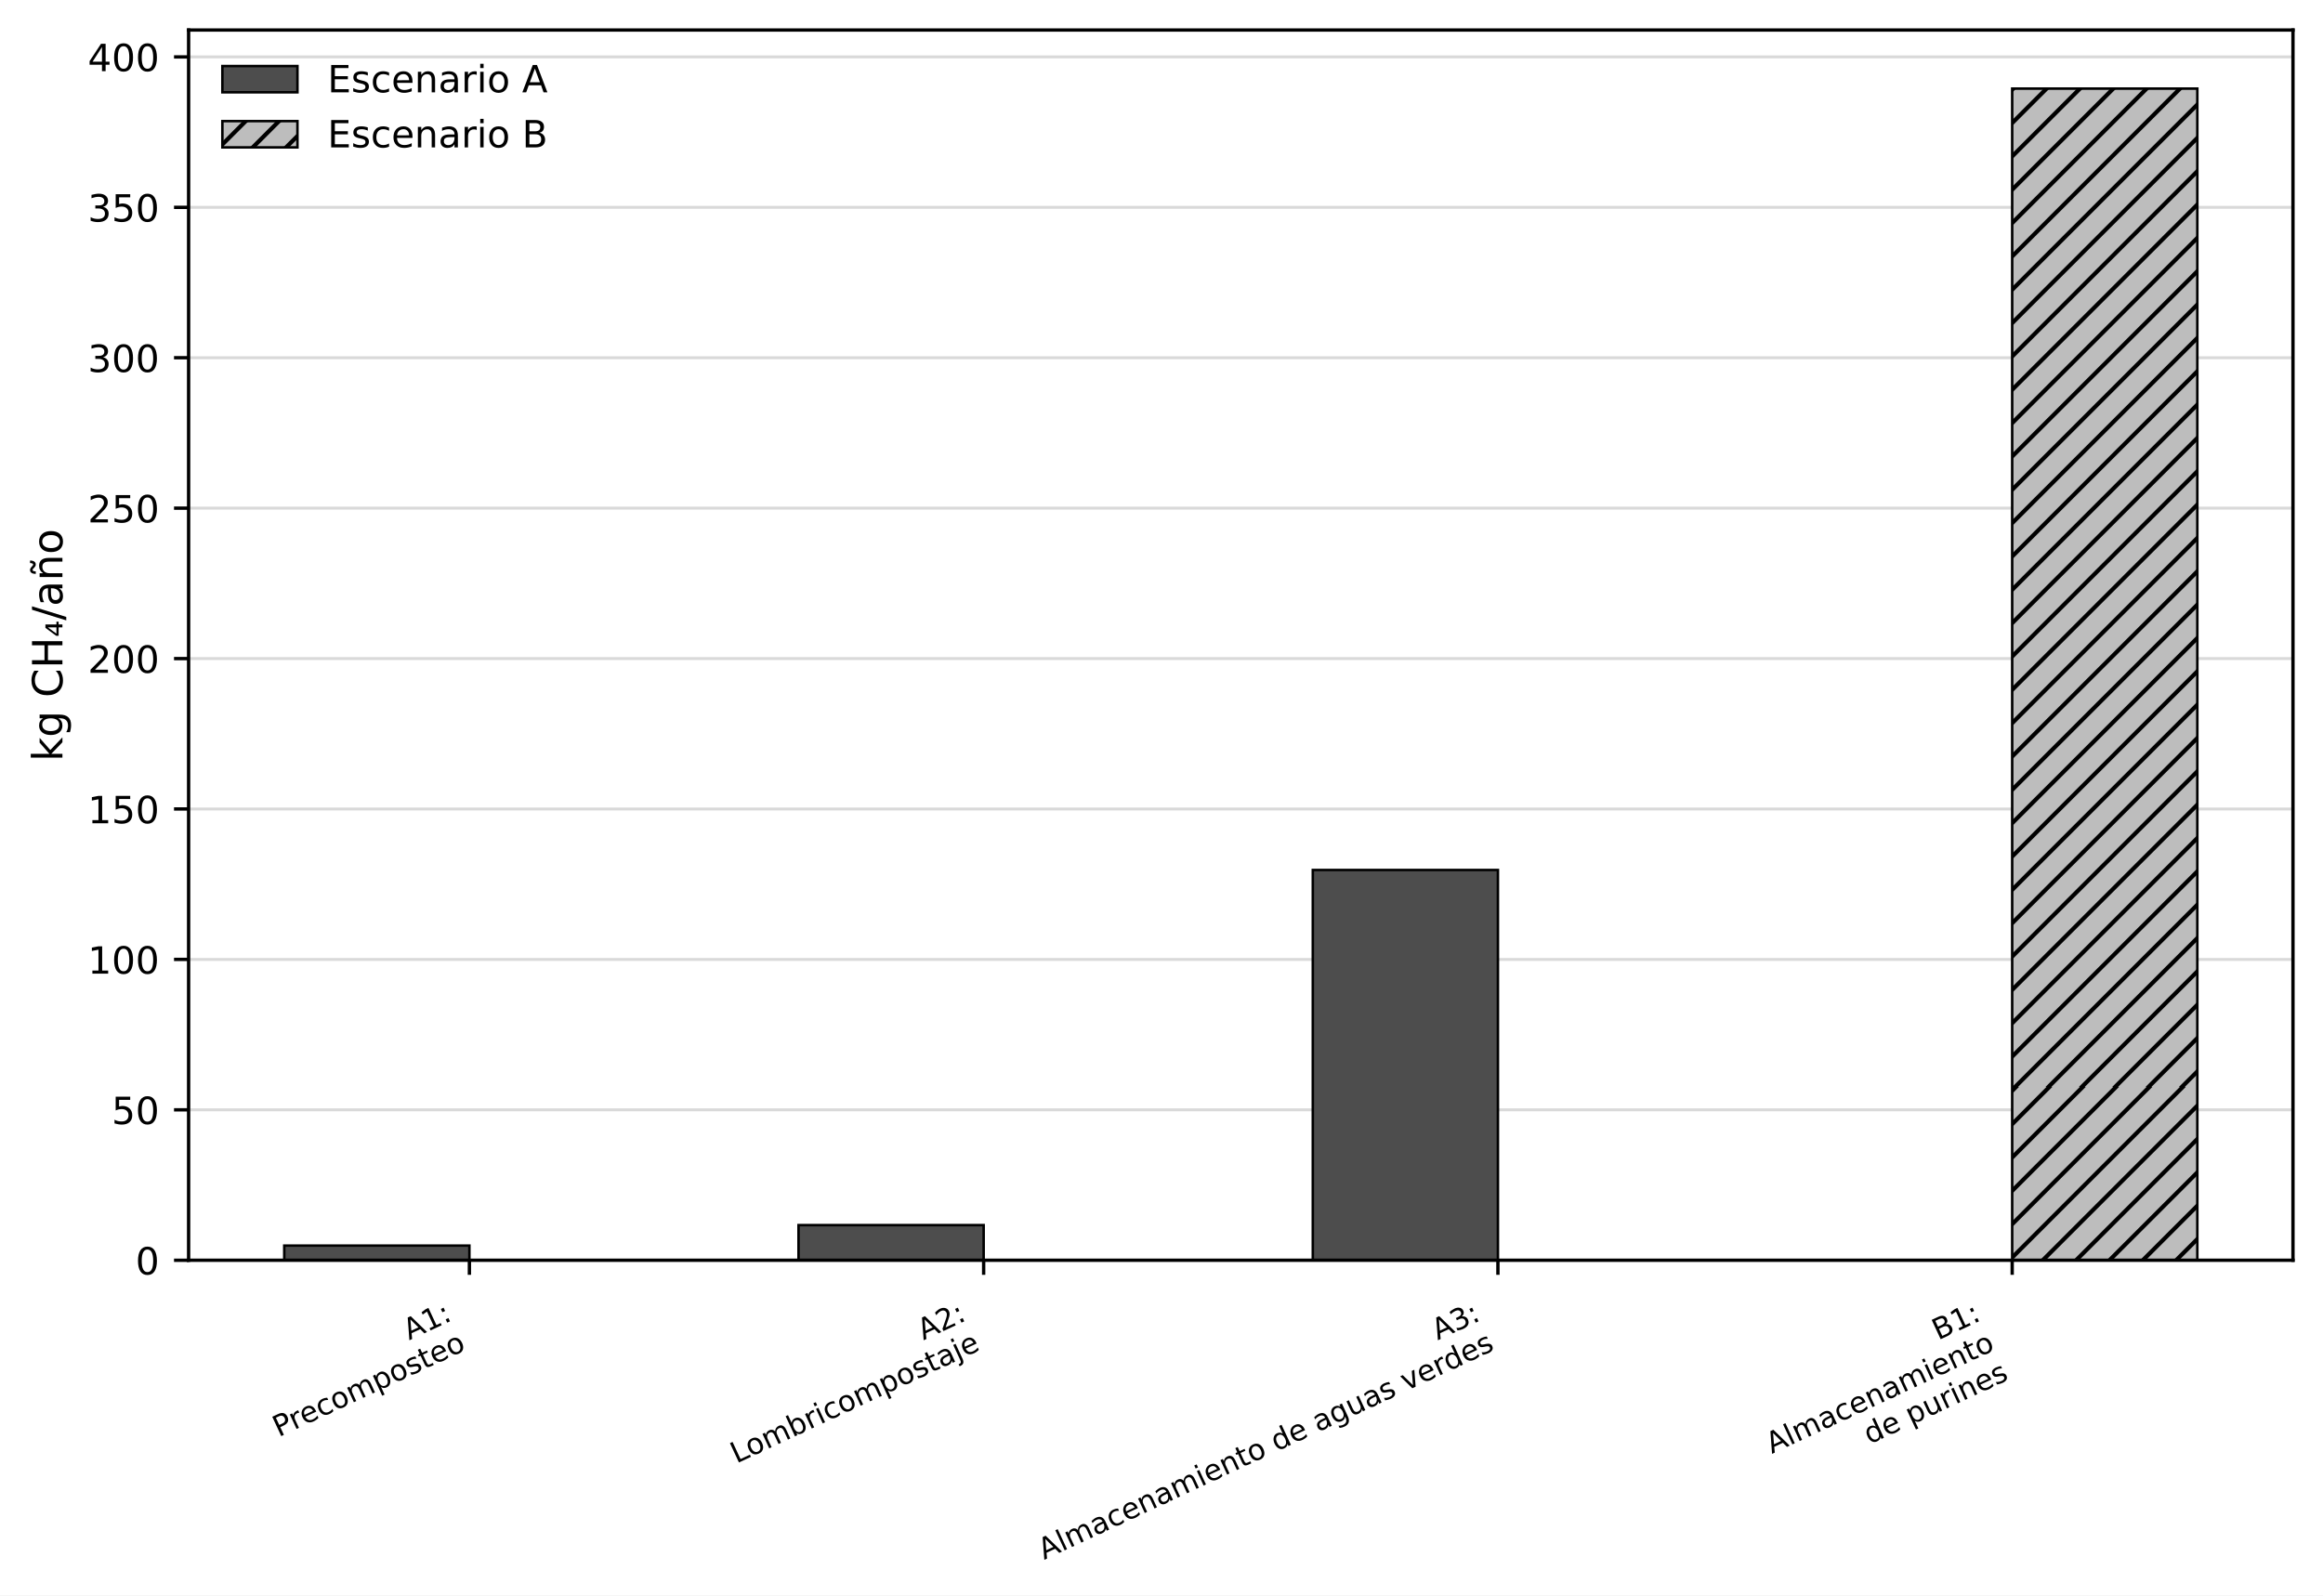
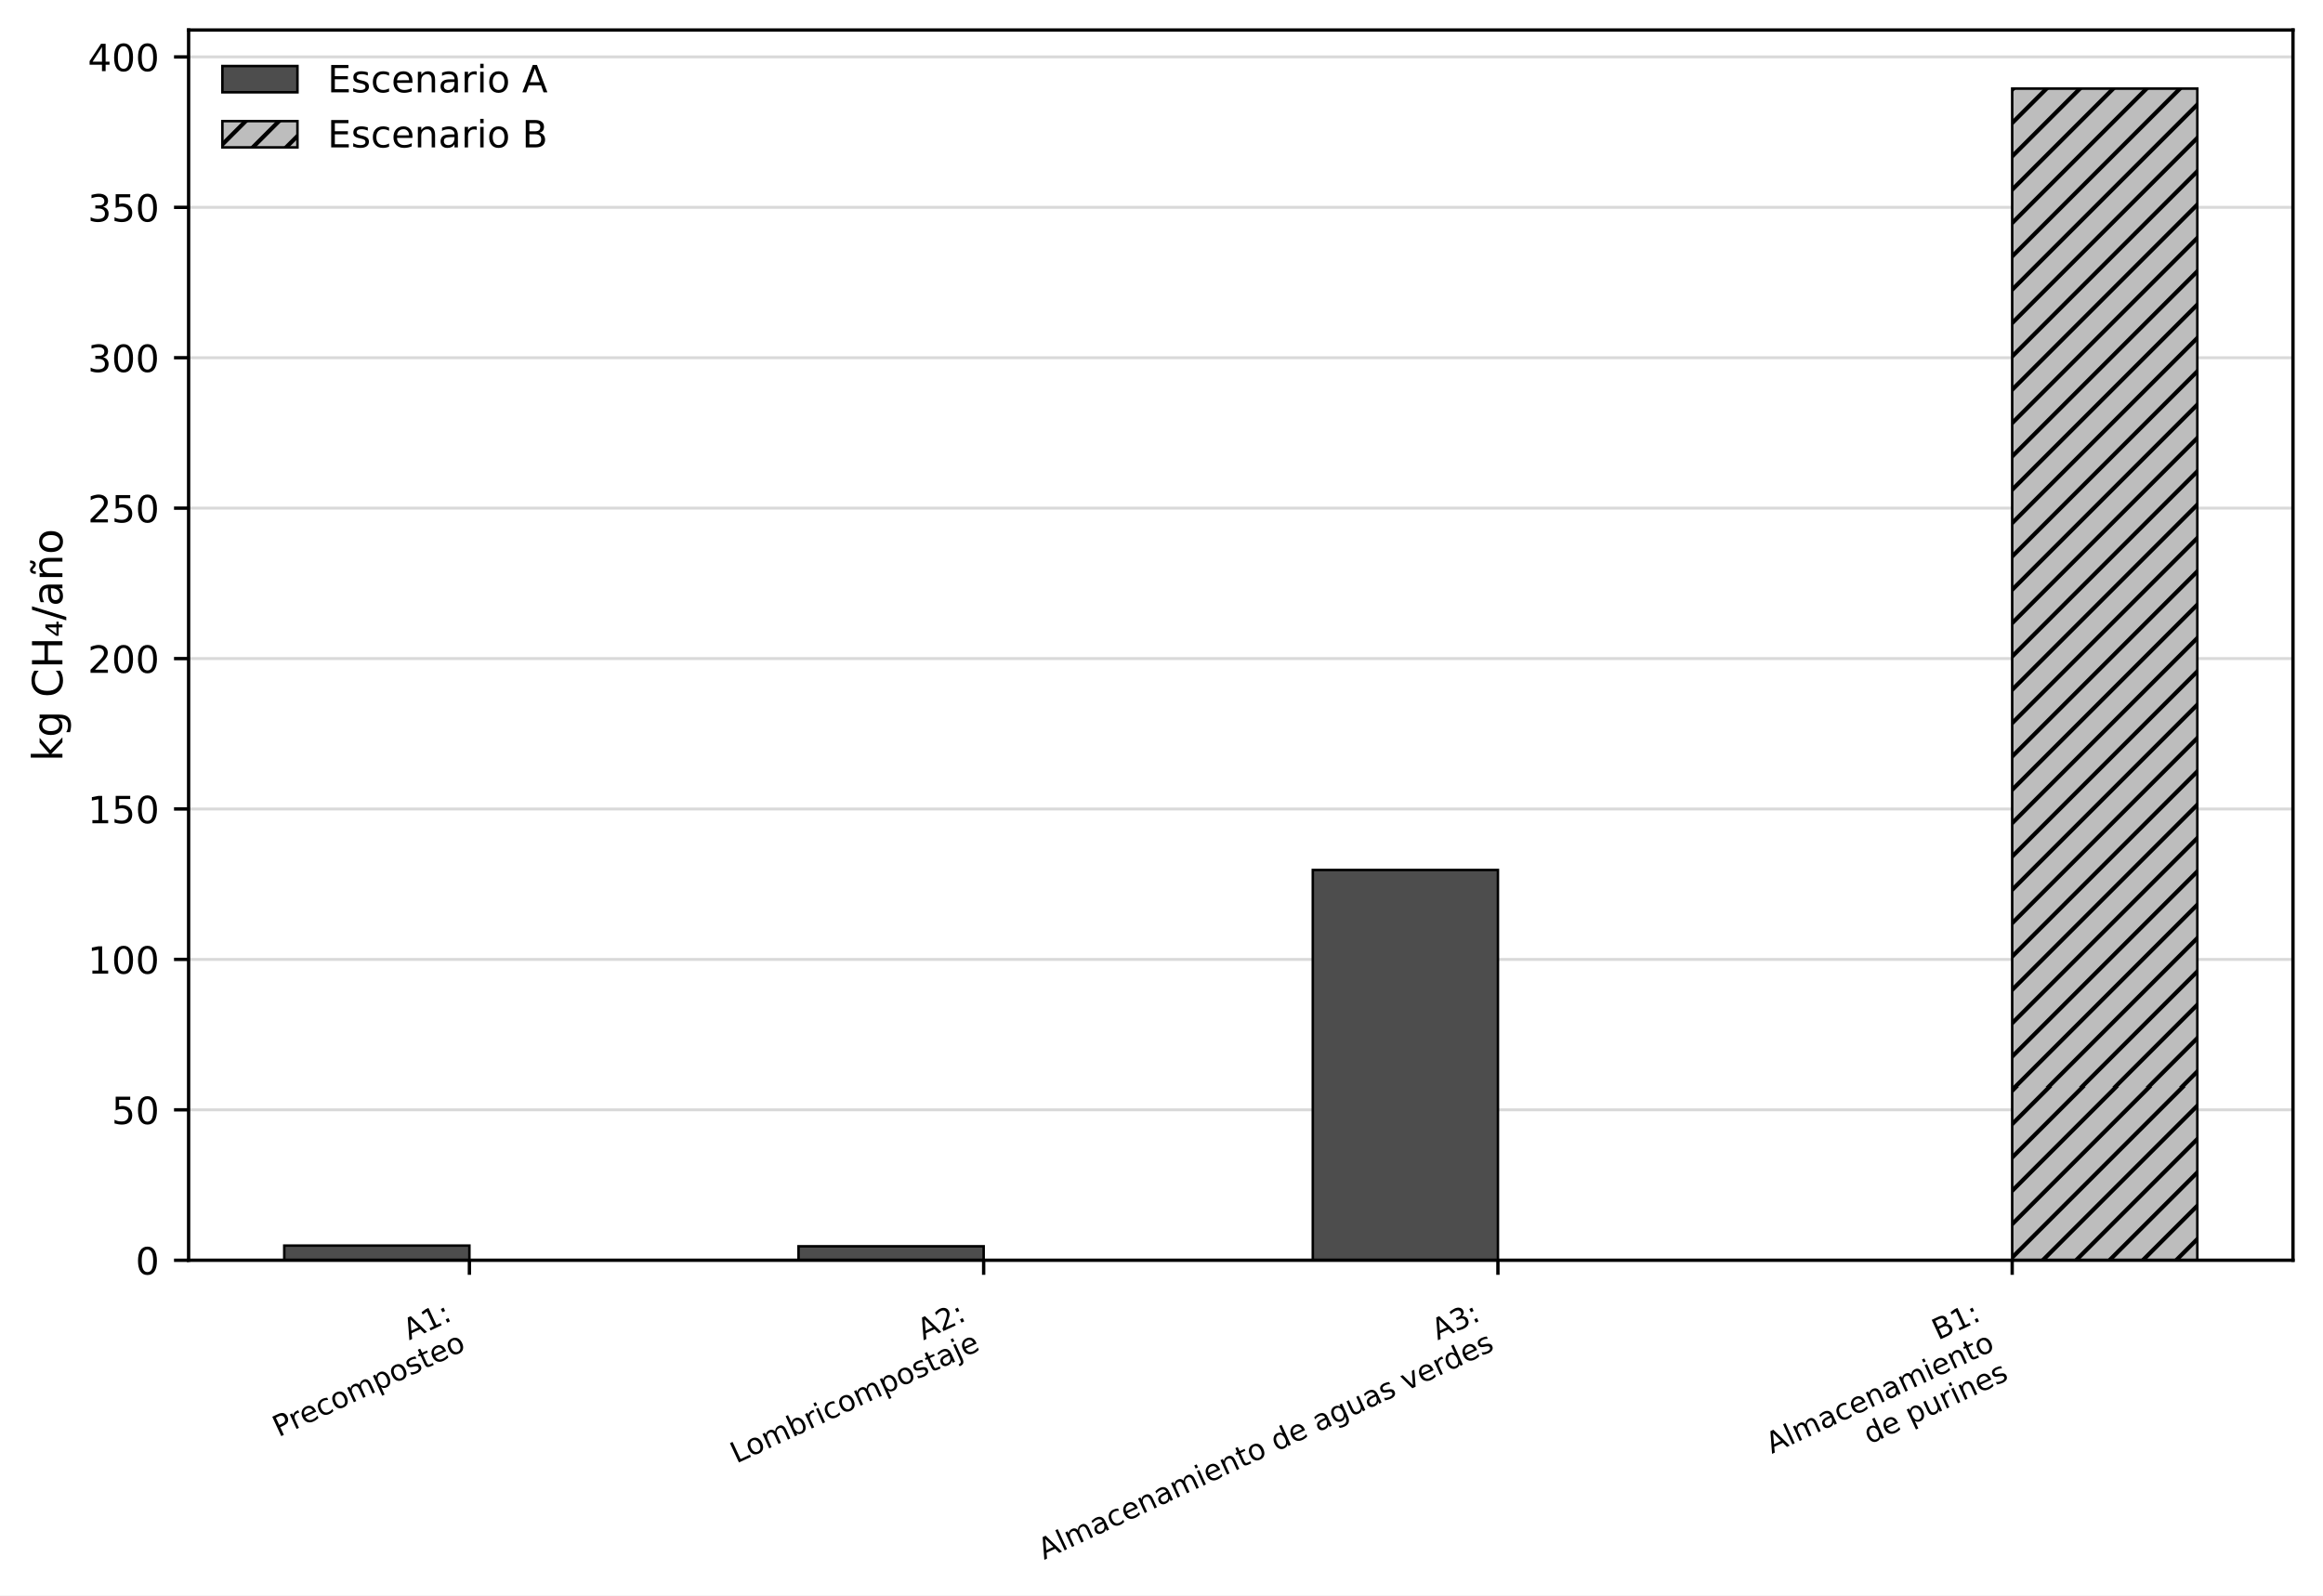
<svg xmlns="http://www.w3.org/2000/svg" xmlns:xlink="http://www.w3.org/1999/xlink" width="557.037pt" height="382.665pt" viewBox="0 0 557.037 382.665" version="1.1">
  <defs>
    <style type="text/css">*{stroke-linejoin: round; stroke-linecap: butt}</style>
  </defs>
  <g id="figure_1">
    <g id="patch_1">
      <path d="M 0 382.665 L 557.037 382.665 L 557.037 0 L 0 0 z " style="fill: #ffffff" />
    </g>
    <g id="axes_1">
      <g id="patch_2">
        <path d="M 45.227 302.264 L 549.837 302.264 L 549.837 7.2 L 45.227 7.2 z " style="fill: #ffffff" />
      </g>
      <g id="matplotlib.axis_1">
        <g id="xtick_1">
          <g id="line2d_1">
            <defs>
              <path id="m8512bdd903" d="M 0 0 L 0 3.5 " style="stroke: #000000; stroke-width: 0.8" />
            </defs>
            <g>
              <use xlink:href="#m8512bdd903" x="112.558" y="302.264" style="stroke: #000000; stroke-width: 0.8" />
            </g>
          </g>
          <g id="text_1">
            <text style="font-size: 7px; font-family: 'DejaVu Sans'" transform="translate(98.11647 321.4867) rotate(-25)">A1:</text>
            <text style="font-size: 7px; font-family: 'DejaVu Sans'" transform="translate(66.82278 344.7279) rotate(-25)">Precomposteo</text>
          </g>
        </g>
        <g id="xtick_2">
          <g id="line2d_2">
            <g>
              <use xlink:href="#m8512bdd903" x="235.874" y="302.264" style="stroke: #000000; stroke-width: 0.8" />
            </g>
          </g>
          <g id="text_2">
            <text style="font-size: 7px; font-family: 'DejaVu Sans'" transform="translate(221.4327 321.4867) rotate(-25)">A2:</text>
            <text style="font-size: 7px; font-family: 'DejaVu Sans'" transform="translate(176.5704 351.0551) rotate(-25)">Lombricompostaje</text>
          </g>
        </g>
        <g id="xtick_3">
          <g id="line2d_3">
            <g>
              <use xlink:href="#m8512bdd903" x="359.19" y="302.264" style="stroke: #000000; stroke-width: 0.8" />
            </g>
          </g>
          <g id="text_3">
            <text style="font-size: 7px; font-family: 'DejaVu Sans'" transform="translate(344.7489 321.4867) rotate(-25)">A3:</text>
            <text style="font-size: 7px; font-family: 'DejaVu Sans'" transform="translate(250.3696 374.1453) rotate(-25)">Almacenamiento de aguas verdes</text>
          </g>
        </g>
        <g id="xtick_4">
          <g id="line2d_4">
            <g>
              <use xlink:href="#m8512bdd903" x="482.507" y="302.264" style="stroke: #000000; stroke-width: 0.8" />
            </g>
          </g>
          <g id="text_4">
            <text style="font-size: 7px; font-family: 'DejaVu Sans'" transform="translate(464.7396 321.4927) rotate(-25)">B1:</text>
            <text style="font-size: 7px; font-family: 'DejaVu Sans'" transform="translate(424.8734 348.7314) rotate(-25)">Almacenamiento</text>
            <text style="font-size: 7px; font-family: 'DejaVu Sans'" transform="translate(448.296 346.458) rotate(-25)">de purines</text>
          </g>
        </g>
      </g>
      <g id="matplotlib.axis_2">
        <g id="ytick_1">
          <g id="line2d_5">
            <path d="M 45.227 302.264 L 549.837 302.264 " clip-path="url(#p68c178ee25)" style="fill: none; stroke: #d9d9d9; stroke-width: 0.7; stroke-linecap: square" />
          </g>
          <g id="line2d_6">
            <defs>
              <path id="me50acbb753" d="M 0 0 L -3.5 0 " style="stroke: #000000; stroke-width: 0.8" />
            </defs>
            <g>
              <use xlink:href="#me50acbb753" x="45.227" y="302.264" style="stroke: #000000; stroke-width: 0.8" />
            </g>
          </g>
          <g id="text_5">
            <text style="font-size: 9px; font-family: 'DejaVu Sans'; text-anchor: end" x="38.227" y="305.683" transform="rotate(-0 38.22719 305.6829)">0</text>
          </g>
        </g>
        <g id="ytick_2">
          <g id="line2d_7">
            <path d="M 45.227 266.187 L 549.837 266.187 " clip-path="url(#p68c178ee25)" style="fill: none; stroke: #d9d9d9; stroke-width: 0.7; stroke-linecap: square" />
          </g>
          <g id="line2d_8">
            <g>
              <use xlink:href="#me50acbb753" x="45.227" y="266.187" style="stroke: #000000; stroke-width: 0.8" />
            </g>
          </g>
          <g id="text_6">
            <text style="font-size: 9px; font-family: 'DejaVu Sans'; text-anchor: end" x="38.227" y="269.606" transform="rotate(-0 38.22719 269.606)">50</text>
          </g>
        </g>
        <g id="ytick_3">
          <g id="line2d_9">
            <path d="M 45.227 230.11 L 549.837 230.11 " clip-path="url(#p68c178ee25)" style="fill: none; stroke: #d9d9d9; stroke-width: 0.7; stroke-linecap: square" />
          </g>
          <g id="line2d_10">
            <g>
              <use xlink:href="#me50acbb753" x="45.227" y="230.11" style="stroke: #000000; stroke-width: 0.8" />
            </g>
          </g>
          <g id="text_7">
            <text style="font-size: 9px; font-family: 'DejaVu Sans'; text-anchor: end" x="38.227" y="233.529" transform="rotate(-0 38.22719 233.5292)">100</text>
          </g>
        </g>
        <g id="ytick_4">
          <g id="line2d_11">
            <path d="M 45.227 194.033 L 549.837 194.033 " clip-path="url(#p68c178ee25)" style="fill: none; stroke: #d9d9d9; stroke-width: 0.7; stroke-linecap: square" />
          </g>
          <g id="line2d_12">
            <g>
              <use xlink:href="#me50acbb753" x="45.227" y="194.033" style="stroke: #000000; stroke-width: 0.8" />
            </g>
          </g>
          <g id="text_8">
            <text style="font-size: 9px; font-family: 'DejaVu Sans'; text-anchor: end" x="38.227" y="197.452" transform="rotate(-0 38.22719 197.4523)">150</text>
          </g>
        </g>
        <g id="ytick_5">
          <g id="line2d_13">
            <path d="M 45.227 157.956 L 549.837 157.956 " clip-path="url(#p68c178ee25)" style="fill: none; stroke: #d9d9d9; stroke-width: 0.7; stroke-linecap: square" />
          </g>
          <g id="line2d_14">
            <g>
              <use xlink:href="#me50acbb753" x="45.227" y="157.956" style="stroke: #000000; stroke-width: 0.8" />
            </g>
          </g>
          <g id="text_9">
            <text style="font-size: 9px; font-family: 'DejaVu Sans'; text-anchor: end" x="38.227" y="161.375" transform="rotate(-0 38.22719 161.3755)">200</text>
          </g>
        </g>
        <g id="ytick_6">
          <g id="line2d_15">
            <path d="M 45.227 121.879 L 549.837 121.879 " clip-path="url(#p68c178ee25)" style="fill: none; stroke: #d9d9d9; stroke-width: 0.7; stroke-linecap: square" />
          </g>
          <g id="line2d_16">
            <g>
              <use xlink:href="#me50acbb753" x="45.227" y="121.879" style="stroke: #000000; stroke-width: 0.8" />
            </g>
          </g>
          <g id="text_10">
            <text style="font-size: 9px; font-family: 'DejaVu Sans'; text-anchor: end" x="38.227" y="125.299" transform="rotate(-0 38.22719 125.2986)">250</text>
          </g>
        </g>
        <g id="ytick_7">
          <g id="line2d_17">
            <path d="M 45.227 85.802 L 549.837 85.802 " clip-path="url(#p68c178ee25)" style="fill: none; stroke: #d9d9d9; stroke-width: 0.7; stroke-linecap: square" />
          </g>
          <g id="line2d_18">
            <g>
              <use xlink:href="#me50acbb753" x="45.227" y="85.802" style="stroke: #000000; stroke-width: 0.8" />
            </g>
          </g>
          <g id="text_11">
            <text style="font-size: 9px; font-family: 'DejaVu Sans'; text-anchor: end" x="38.227" y="89.222" transform="rotate(-0 38.22719 89.22178)">300</text>
          </g>
        </g>
        <g id="ytick_8">
          <g id="line2d_19">
            <path d="M 45.227 49.726 L 549.837 49.726 " clip-path="url(#p68c178ee25)" style="fill: none; stroke: #d9d9d9; stroke-width: 0.7; stroke-linecap: square" />
          </g>
          <g id="line2d_20">
            <g>
              <use xlink:href="#me50acbb753" x="45.227" y="49.726" style="stroke: #000000; stroke-width: 0.8" />
            </g>
          </g>
          <g id="text_12">
            <text style="font-size: 9px; font-family: 'DejaVu Sans'; text-anchor: end" x="38.227" y="53.145" transform="rotate(-0 38.22719 53.14493)">350</text>
          </g>
        </g>
        <g id="ytick_9">
          <g id="line2d_21">
            <path d="M 45.227 13.649 L 549.837 13.649 " clip-path="url(#p68c178ee25)" style="fill: none; stroke: #d9d9d9; stroke-width: 0.7; stroke-linecap: square" />
          </g>
          <g id="line2d_22">
            <g>
              <use xlink:href="#me50acbb753" x="45.227" y="13.649" style="stroke: #000000; stroke-width: 0.8" />
            </g>
          </g>
          <g id="text_13">
            <text style="font-size: 9px; font-family: 'DejaVu Sans'; text-anchor: end" x="38.227" y="17.068" transform="rotate(-0 38.22719 17.06808)">400</text>
          </g>
        </g>
        <g id="text_14">
          <text style="font-size: 10px; font-family: 'DejaVu Sans'; text-anchor: middle" x="14.969" y="154.732" transform="rotate(-90 14.96875 154.7318)">kg CH₄/año</text>
        </g>
      </g>
      <g id="patch_3">
        <path d="M 68.164 302.264 L 112.558 302.264 L 112.558 298.75 L 68.164 298.75 z " clip-path="url(#p68c178ee25)" style="fill: #4d4d4d; stroke: #000000; stroke-width: 0.6; stroke-linejoin: miter" />
      </g>
      <g id="patch_4">
-         <path d="M 191.48 302.264 L 235.874 302.264 L 235.874 293.843 L 191.48 293.843 z " clip-path="url(#p68c178ee25)" style="fill: #4d4d4d; stroke: #000000; stroke-width: 0.6; stroke-linejoin: miter" />
+         <path d="M 191.48 302.264 L 235.874 302.264 L 235.874 298.922 L 191.48 298.922 z " clip-path="url(#p68c178ee25)" style="fill: #4d4d4d; stroke: #000000; stroke-width: 0.6; stroke-linejoin: miter" />
      </g>
      <g id="patch_5">
        <path d="M 314.796 302.264 L 359.19 302.264 L 359.19 208.656 L 314.796 208.656 z " clip-path="url(#p68c178ee25)" style="fill: #4d4d4d; stroke: #000000; stroke-width: 0.6; stroke-linejoin: miter" />
      </g>
      <g id="patch_6">
        <path d="M 438.113 302.264 L 482.507 302.264 L 482.507 302.264 L 438.113 302.264 z " clip-path="url(#p68c178ee25)" style="fill: #4d4d4d; stroke: #000000; stroke-width: 0.6; stroke-linejoin: miter" />
      </g>
      <g id="patch_7">
        <path d="M 112.558 302.264 L 156.952 302.264 L 156.952 302.264 L 112.558 302.264 z " clip-path="url(#p68c178ee25)" style="fill: url(#h616a057982); stroke: #000000; stroke-width: 0.6; stroke-linejoin: miter" />
      </g>
      <g id="patch_8">
        <path d="M 235.874 302.264 L 280.268 302.264 L 280.268 302.264 L 235.874 302.264 z " clip-path="url(#p68c178ee25)" style="fill: url(#h616a057982); stroke: #000000; stroke-width: 0.6; stroke-linejoin: miter" />
      </g>
      <g id="patch_9">
        <path d="M 359.19 302.264 L 403.584 302.264 L 403.584 302.264 L 359.19 302.264 z " clip-path="url(#p68c178ee25)" style="fill: url(#h616a057982); stroke: #000000; stroke-width: 0.6; stroke-linejoin: miter" />
      </g>
      <g id="patch_10">
        <path d="M 482.507 302.264 L 526.9 302.264 L 526.9 21.251 L 482.507 21.251 z " clip-path="url(#p68c178ee25)" style="fill: url(#h616a057982); stroke: #000000; stroke-width: 0.6; stroke-linejoin: miter" />
      </g>
      <g id="patch_11">
        <path d="M 45.227 302.264 L 45.227 7.2 " style="fill: none; stroke: #000000; stroke-width: 0.8; stroke-linejoin: miter; stroke-linecap: square" />
      </g>
      <g id="patch_12">
        <path d="M 549.837 302.264 L 549.837 7.2 " style="fill: none; stroke: #000000; stroke-width: 0.8; stroke-linejoin: miter; stroke-linecap: square" />
      </g>
      <g id="patch_13">
        <path d="M 45.227 302.264 L 549.837 302.264 " style="fill: none; stroke: #000000; stroke-width: 0.8; stroke-linejoin: miter; stroke-linecap: square" />
      </g>
      <g id="patch_14">
        <path d="M 45.227 7.2 L 549.837 7.2 " style="fill: none; stroke: #000000; stroke-width: 0.8; stroke-linejoin: miter; stroke-linecap: square" />
      </g>
      <g id="legend_1">
        <g id="patch_15">
          <path d="M 53.327 22.139 L 71.327 22.139 L 71.327 15.839 L 53.327 15.839 z " style="fill: #4d4d4d; stroke: #000000; stroke-width: 0.6; stroke-linejoin: miter" />
        </g>
        <g id="text_15">
          <text style="font-size: 9px; font-family: 'DejaVu Sans'; text-anchor: start" x="78.527" y="22.139" transform="rotate(-0 78.52719 22.13859)">Escenario A</text>
        </g>
        <g id="patch_16">
          <path d="M 53.327 35.349 L 71.327 35.349 L 71.327 29.049 L 53.327 29.049 z " style="fill: url(#h616a057982); stroke: #000000; stroke-width: 0.6; stroke-linejoin: miter" />
        </g>
        <g id="text_16">
          <text style="font-size: 9px; font-family: 'DejaVu Sans'; text-anchor: start" x="78.527" y="35.349" transform="rotate(-0 78.52719 35.34891)">Escenario B</text>
        </g>
      </g>
    </g>
  </g>
  <defs>
    <clipPath id="p68c178ee25">
      <rect x="45.227" y="7.2" width="504.61" height="295.064" />
    </clipPath>
  </defs>
  <defs>
    <pattern id="h616a057982" patternUnits="userSpaceOnUse" x="0" y="0" width="72" height="72">
      <rect x="0" y="0" width="73" height="73" fill="#bdbdbd" />
      <path d="M -36 36 L 36 -36 M -32 40 L 40 -32 M -28 44 L 44 -28 M -24 48 L 48 -24 M -20 52 L 52 -20 M -16 56 L 56 -16 M -12 60 L 60 -12 M -8 64 L 64 -8 M -4 68 L 68 -4 M 0 72 L 72 0 M 4 76 L 76 4 M 8 80 L 80 8 M 12 84 L 84 12 M 16 88 L 88 16 M 20 92 L 92 20 M 24 96 L 96 24 M 28 100 L 100 28 M 32 104 L 104 32 M 36 108 L 108 36 " style="fill: #000000; stroke: #000000; stroke-width: 1.0; stroke-linecap: butt; stroke-linejoin: miter" />
    </pattern>
  </defs>
</svg>
